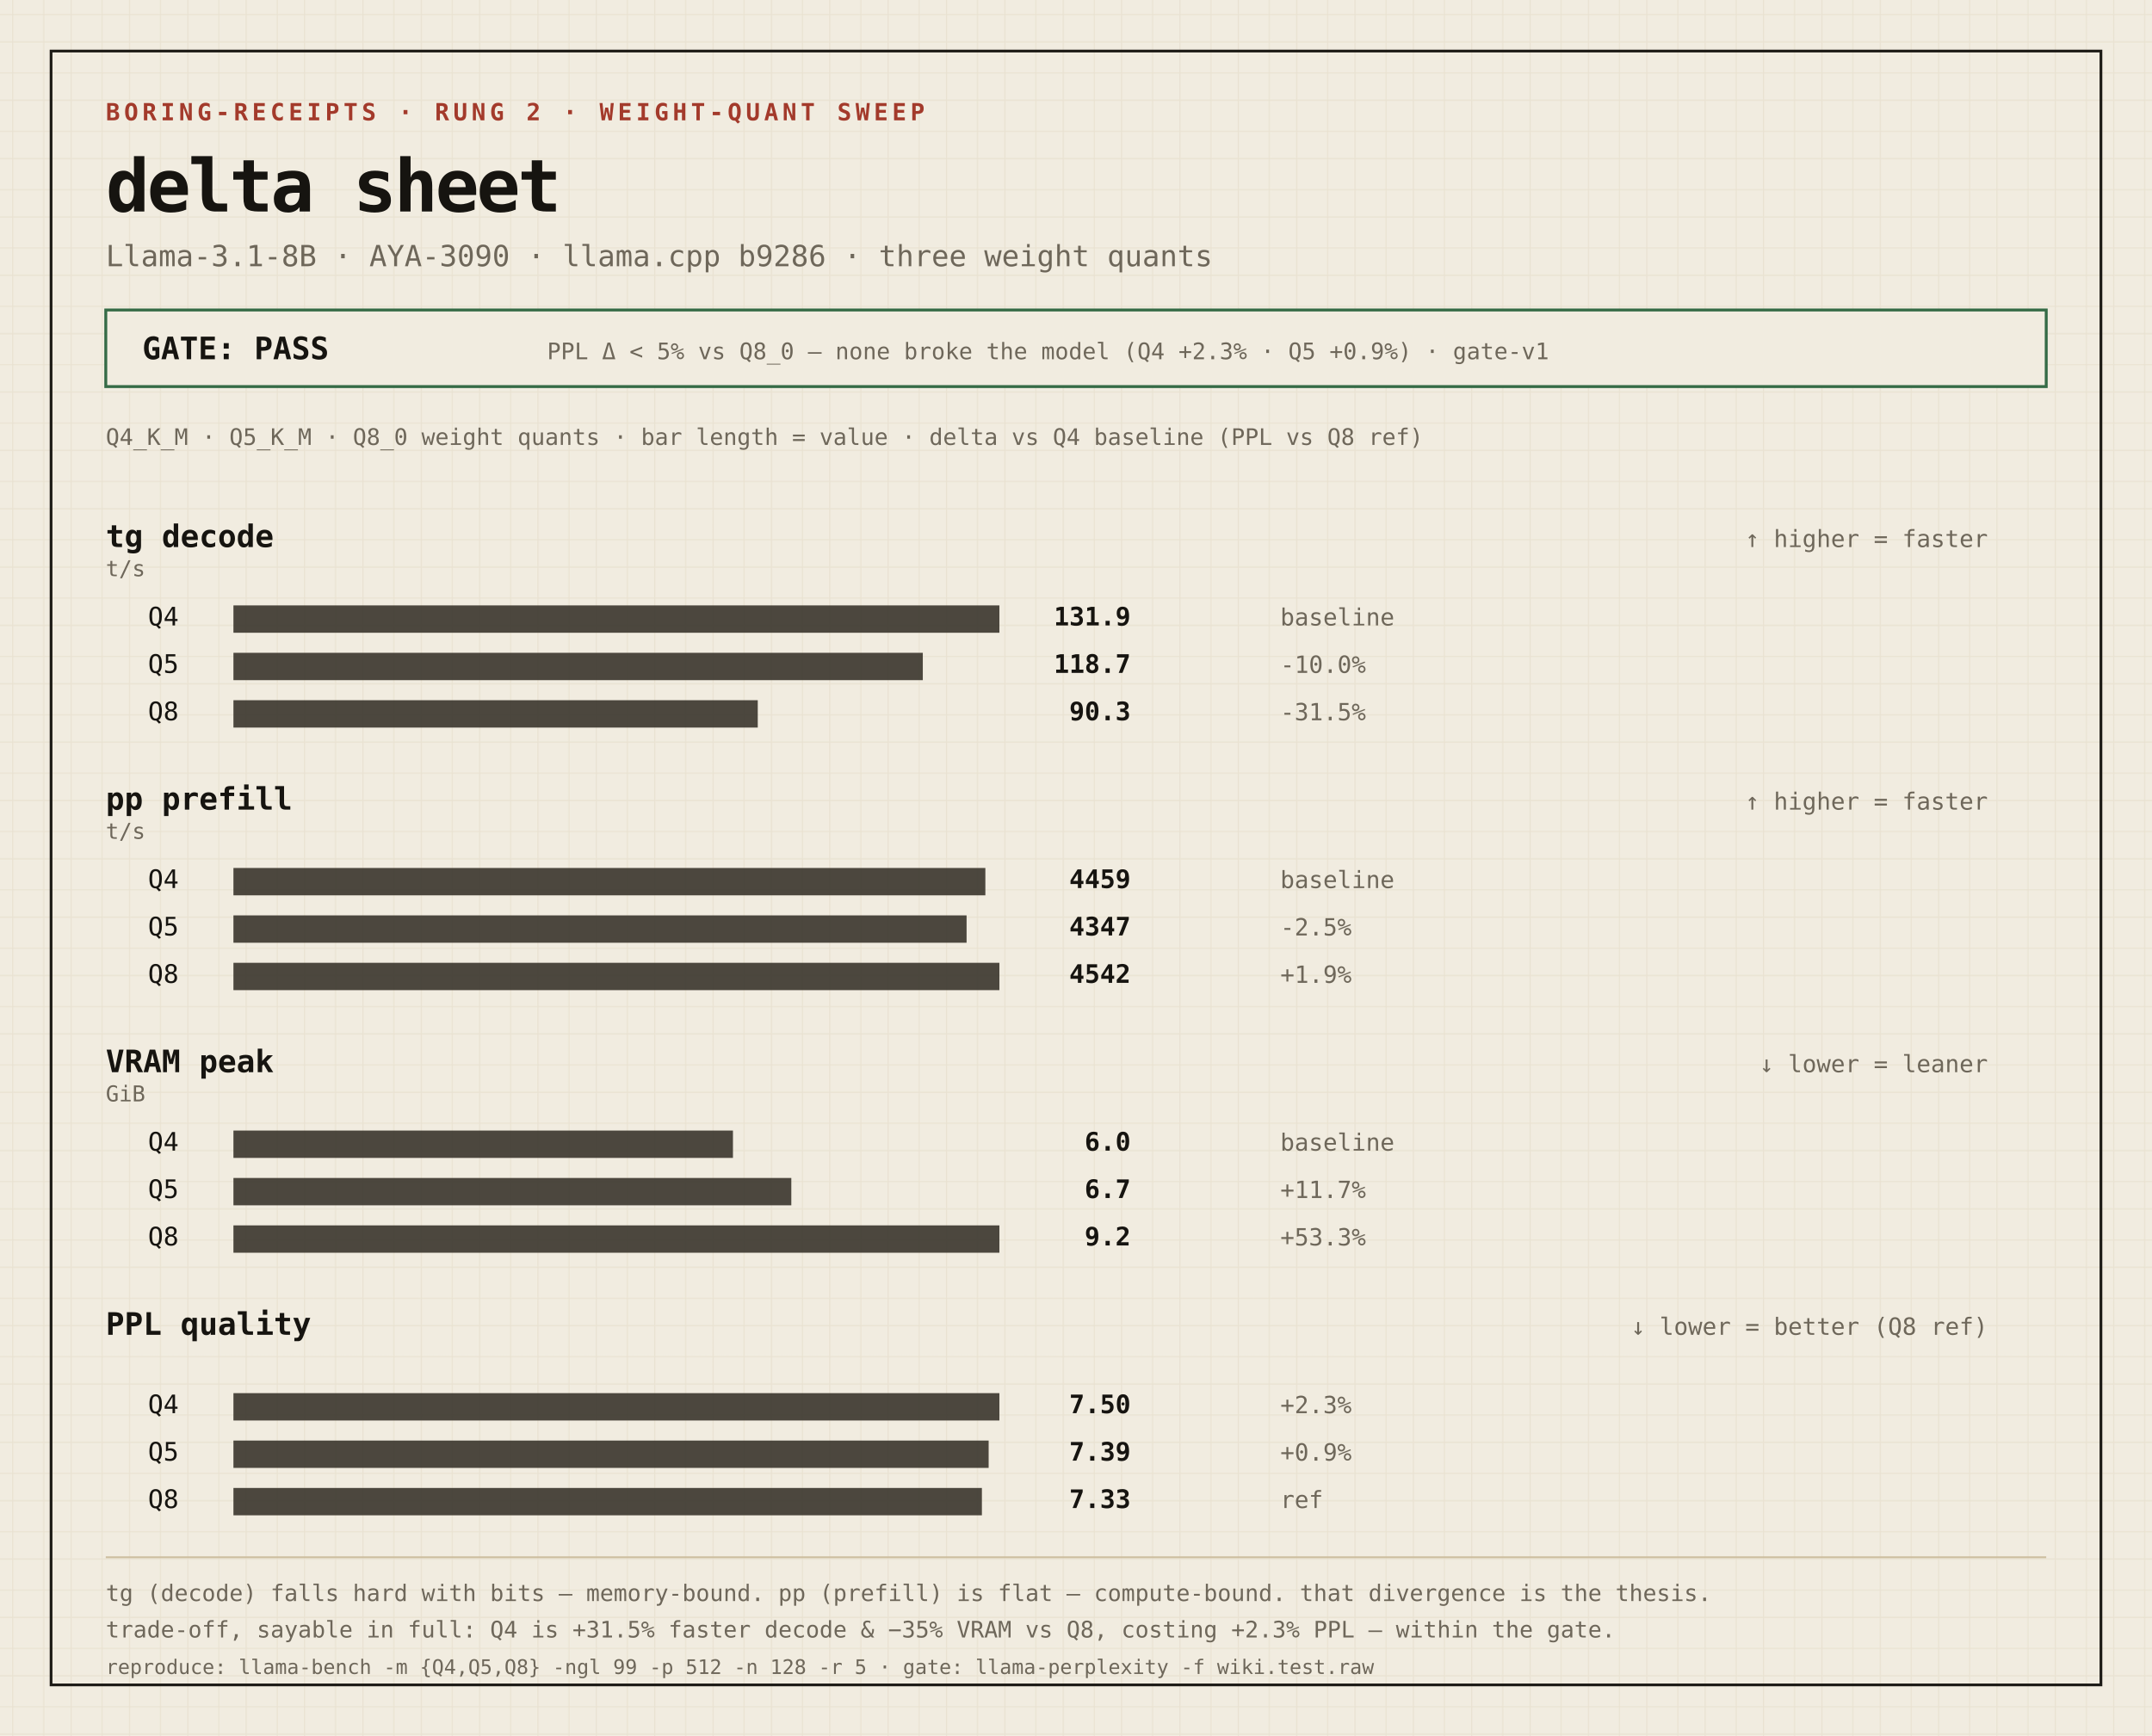
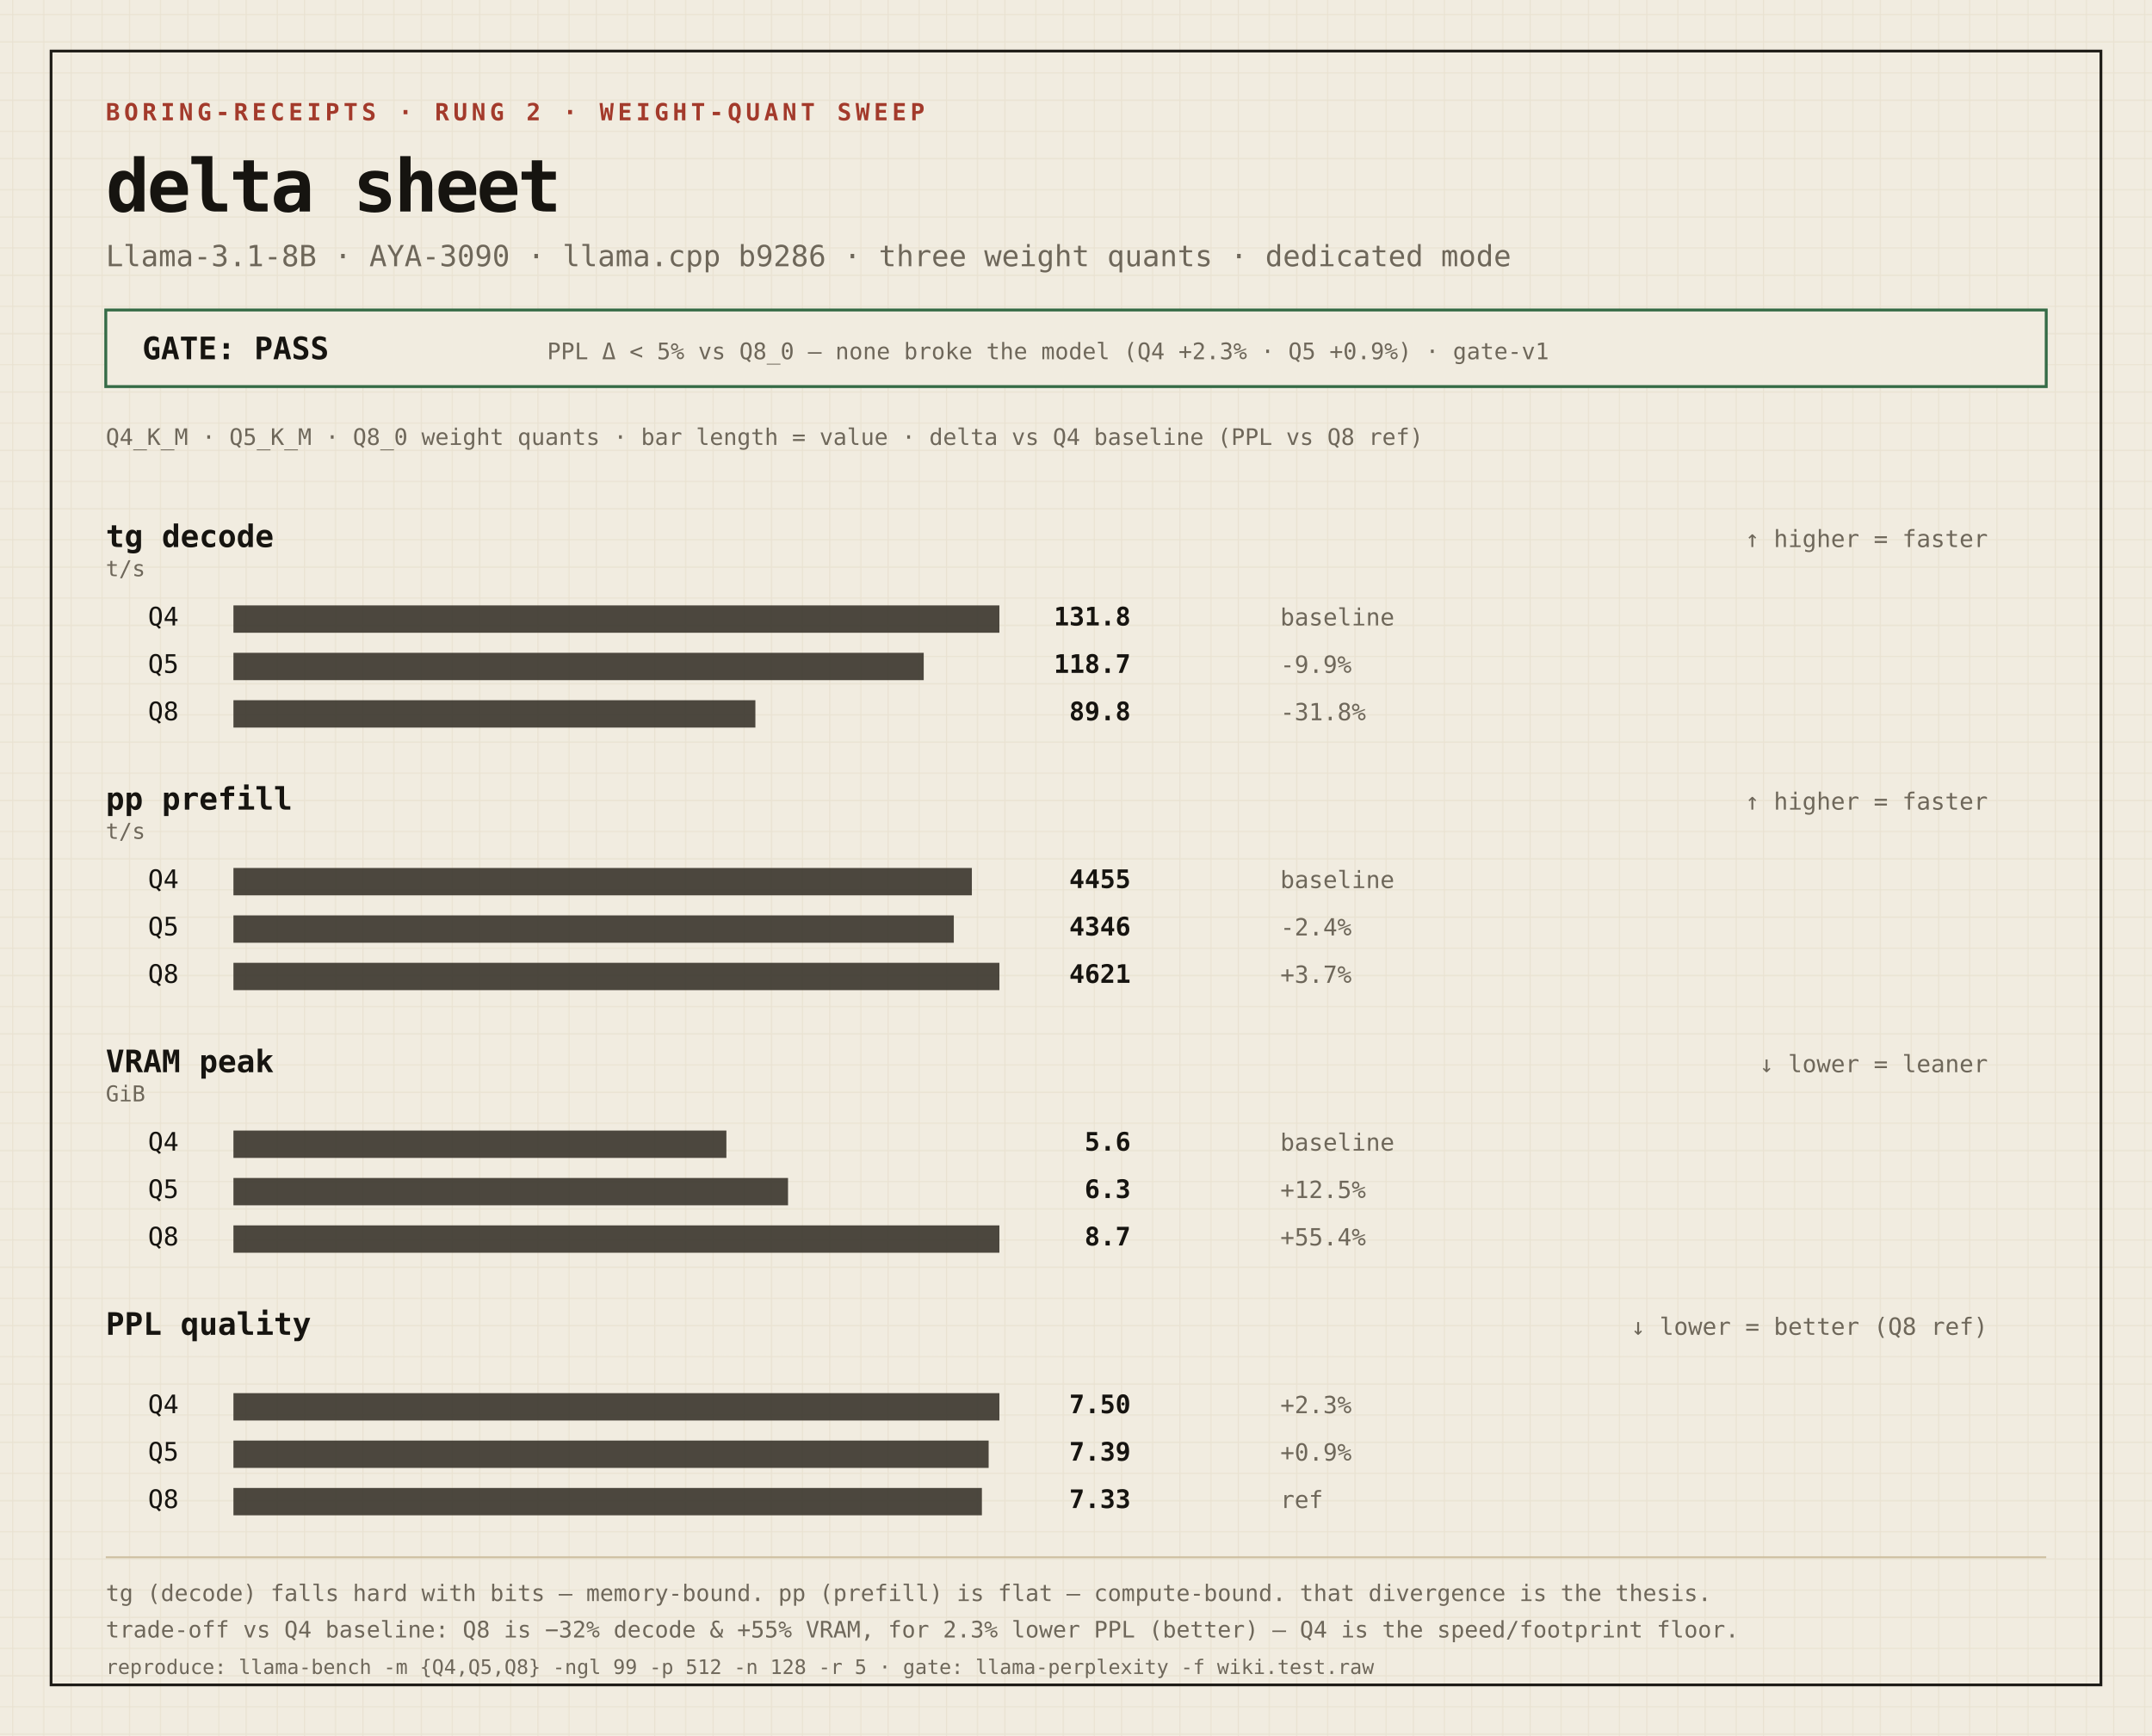
<svg xmlns="http://www.w3.org/2000/svg" width="1180" height="952" viewBox="0 0 1180 952" role="img" aria-label="boring receipts delta sheet rung 2 weight quant sweep">
  <defs>
    <pattern id="g" width="32" height="32" patternUnits="userSpaceOnUse">
      <rect width="32" height="32" fill="#f1ece0" />
      <path d="M0 8h32M0 23h32M7 0v32M24 0v32" stroke="#cdbe9f" stroke-width="0.6" opacity="0.22" />
    </pattern>
    <style>
      .mono{font-family:ui-monospace,SFMono-Regular,Menlo,Consolas,monospace;}
      .tag{font-size:13px;font-weight:700;letter-spacing:2.2px;fill:#a33a2b;}
      .title{font-size:40px;font-weight:800;letter-spacing:-1.5px;fill:#161410;}
      .sub{font-size:16px;fill:#6e675a;}
      .leg{font-size:12.5px;fill:#6e675a;}
      .mlabel{font-size:17px;fill:#161410;font-weight:700;}
      .unit{font-size:12px;fill:#6e675a;}
      .dir{font-size:13px;fill:#6e675a;}
      .q{font-size:14px;fill:#161410;}
      .val{font-size:14px;fill:#161410;font-weight:700;}
      .del{font-size:13px;fill:#6e675a;}
      .small{font-size:12.5px;fill:#6e675a;}
      .micro{font-size:11px;fill:#6e675a;}
    </style>
  </defs>
  <rect width="1180" height="952" fill="url(#g)" />
  <rect x="28" y="28" width="1124" height="896" fill="none" stroke="#1c1a15" stroke-width="1.5" />
  <text x="58" y="66" class="mono tag">BORING-RECEIPTS · RUNG 2 · WEIGHT-QUANT SWEEP</text>
  <text x="58" y="116" class="mono title">delta sheet</text>
-   <text x="58" y="146" class="mono sub">Llama-3.1-8B · AYA-3090 · llama.cpp b9286 · three weight quants</text>
+   <text x="58" y="146" class="mono sub">Llama-3.1-8B · AYA-3090 · llama.cpp b9286 · three weight quants · dedicated mode</text>
  <rect x="58" y="170" width="1064" height="42" fill="#f1ece0" stroke="#356b46" stroke-width="1.6" />
  <text x="78" y="197" class="mono mlabel" fill="#356b46">GATE: PASS</text>
  <text x="300" y="197" class="mono small">PPL Δ &lt; 5% vs Q8_0 — none broke the model (Q4 +2.3% · Q5 +0.9%) · gate-v1</text>
  <text x="58" y="244" class="mono leg">Q4_K_M · Q5_K_M · Q8_0 weight quants · bar length = value · delta vs Q4 baseline (PPL vs Q8 ref)</text>
  <text x="58" y="300" class="mono mlabel">tg  decode</text>
  <text x="58" y="316" class="mono unit">t/s</text>
  <text x="1090" y="300" class="mono dir" text-anchor="end">↑ higher = faster</text>
  <text x="98" y="343" class="mono q" text-anchor="end">Q4</text>
  <rect x="128" y="332" width="420.0" height="15" fill="#3a352c" opacity="0.9" />
-   <text x="620" y="343" class="mono val" text-anchor="end">131.9</text>
+   <text x="620" y="343" class="mono val" text-anchor="end">131.8</text>
  <text x="702" y="343" class="mono del">baseline</text>
  <text x="98" y="369" class="mono q" text-anchor="end">Q5</text>
-   <rect x="128" y="358" width="378.0" height="15" fill="#3a352c" opacity="0.9" />
+   <rect x="128" y="358" width="378.5" height="15" fill="#3a352c" opacity="0.9" />
  <text x="620" y="369" class="mono val" text-anchor="end">118.7</text>
-   <text x="702" y="369" class="mono del">-10.0%</text>
+   <text x="702" y="369" class="mono del">-9.9%</text>
  <text x="98" y="395" class="mono q" text-anchor="end">Q8</text>
-   <rect x="128" y="384" width="287.5" height="15" fill="#3a352c" opacity="0.9" />
-   <text x="620" y="395" class="mono val" text-anchor="end">90.3</text>
-   <text x="702" y="395" class="mono del">-31.5%</text>
+   <rect x="128" y="384" width="286.2" height="15" fill="#3a352c" opacity="0.9" />
+   <text x="620" y="395" class="mono val" text-anchor="end">89.8</text>
+   <text x="702" y="395" class="mono del">-31.8%</text>
  <text x="58" y="444" class="mono mlabel">pp  prefill</text>
  <text x="58" y="460" class="mono unit">t/s</text>
  <text x="1090" y="444" class="mono dir" text-anchor="end">↑ higher = faster</text>
  <text x="98" y="487" class="mono q" text-anchor="end">Q4</text>
-   <rect x="128" y="476" width="412.3" height="15" fill="#3a352c" opacity="0.9" />
-   <text x="620" y="487" class="mono val" text-anchor="end">4459</text>
+   <rect x="128" y="476" width="404.9" height="15" fill="#3a352c" opacity="0.9" />
+   <text x="620" y="487" class="mono val" text-anchor="end">4455</text>
  <text x="702" y="487" class="mono del">baseline</text>
  <text x="98" y="513" class="mono q" text-anchor="end">Q5</text>
-   <rect x="128" y="502" width="402.0" height="15" fill="#3a352c" opacity="0.9" />
-   <text x="620" y="513" class="mono val" text-anchor="end">4347</text>
-   <text x="702" y="513" class="mono del">-2.5%</text>
+   <rect x="128" y="502" width="395.0" height="15" fill="#3a352c" opacity="0.9" />
+   <text x="620" y="513" class="mono val" text-anchor="end">4346</text>
+   <text x="702" y="513" class="mono del">-2.4%</text>
  <text x="98" y="539" class="mono q" text-anchor="end">Q8</text>
  <rect x="128" y="528" width="420.0" height="15" fill="#3a352c" opacity="0.9" />
-   <text x="620" y="539" class="mono val" text-anchor="end">4542</text>
-   <text x="702" y="539" class="mono del">+1.9%</text>
+   <text x="620" y="539" class="mono val" text-anchor="end">4621</text>
+   <text x="702" y="539" class="mono del">+3.7%</text>
  <text x="58" y="588" class="mono mlabel">VRAM peak</text>
  <text x="58" y="604" class="mono unit">GiB</text>
  <text x="1090" y="588" class="mono dir" text-anchor="end">↓ lower = leaner</text>
  <text x="98" y="631" class="mono q" text-anchor="end">Q4</text>
-   <rect x="128" y="620" width="273.9" height="15" fill="#3a352c" opacity="0.9" />
-   <text x="620" y="631" class="mono val" text-anchor="end">6.0</text>
+   <rect x="128" y="620" width="270.3" height="15" fill="#3a352c" opacity="0.9" />
+   <text x="620" y="631" class="mono val" text-anchor="end">5.6</text>
  <text x="702" y="631" class="mono del">baseline</text>
  <text x="98" y="657" class="mono q" text-anchor="end">Q5</text>
-   <rect x="128" y="646" width="305.9" height="15" fill="#3a352c" opacity="0.9" />
-   <text x="620" y="657" class="mono val" text-anchor="end">6.7</text>
-   <text x="702" y="657" class="mono del">+11.7%</text>
+   <rect x="128" y="646" width="304.1" height="15" fill="#3a352c" opacity="0.9" />
+   <text x="620" y="657" class="mono val" text-anchor="end">6.3</text>
+   <text x="702" y="657" class="mono del">+12.5%</text>
  <text x="98" y="683" class="mono q" text-anchor="end">Q8</text>
  <rect x="128" y="672" width="420.0" height="15" fill="#3a352c" opacity="0.9" />
-   <text x="620" y="683" class="mono val" text-anchor="end">9.2</text>
-   <text x="702" y="683" class="mono del">+53.3%</text>
+   <text x="620" y="683" class="mono val" text-anchor="end">8.7</text>
+   <text x="702" y="683" class="mono del">+55.4%</text>
  <text x="58" y="732" class="mono mlabel">PPL  quality</text>
  <text x="58" y="748" class="mono unit" />
  <text x="1090" y="732" class="mono dir" text-anchor="end">↓ lower = better (Q8 ref)</text>
  <text x="98" y="775" class="mono q" text-anchor="end">Q4</text>
  <rect x="128" y="764" width="420.0" height="15" fill="#3a352c" opacity="0.9" />
  <text x="620" y="775" class="mono val" text-anchor="end">7.50</text>
  <text x="702" y="775" class="mono del">+2.3%</text>
  <text x="98" y="801" class="mono q" text-anchor="end">Q5</text>
  <rect x="128" y="790" width="414.1" height="15" fill="#3a352c" opacity="0.9" />
  <text x="620" y="801" class="mono val" text-anchor="end">7.39</text>
  <text x="702" y="801" class="mono del">+0.9%</text>
  <text x="98" y="827" class="mono q" text-anchor="end">Q8</text>
  <rect x="128" y="816" width="410.4" height="15" fill="#3a352c" opacity="0.9" />
  <text x="620" y="827" class="mono val" text-anchor="end">7.33</text>
  <text x="702" y="827" class="mono del">ref</text>
  <line x1="58" y1="854" x2="1122" y2="854" stroke="#cdbe9f" stroke-width="1" />
  <text x="58" y="878" class="mono small">tg (decode) falls hard with bits — memory-bound. pp (prefill) is flat — compute-bound. that divergence is the thesis.</text>
-   <text x="58" y="898" class="mono small">trade-off, sayable in full: Q4 is +31.5% faster decode &amp; −35% VRAM vs Q8, costing +2.3% PPL — within the gate.</text>
+   <text x="58" y="898" class="mono small">trade-off vs Q4 baseline: Q8 is −32% decode &amp; +55% VRAM, for 2.3% lower PPL (better) — Q4 is the speed/footprint floor.</text>
  <text x="58" y="918" class="mono micro">reproduce: llama-bench -m {Q4,Q5,Q8} -ngl 99 -p 512 -n 128 -r 5 · gate: llama-perplexity -f wiki.test.raw</text>
</svg>
